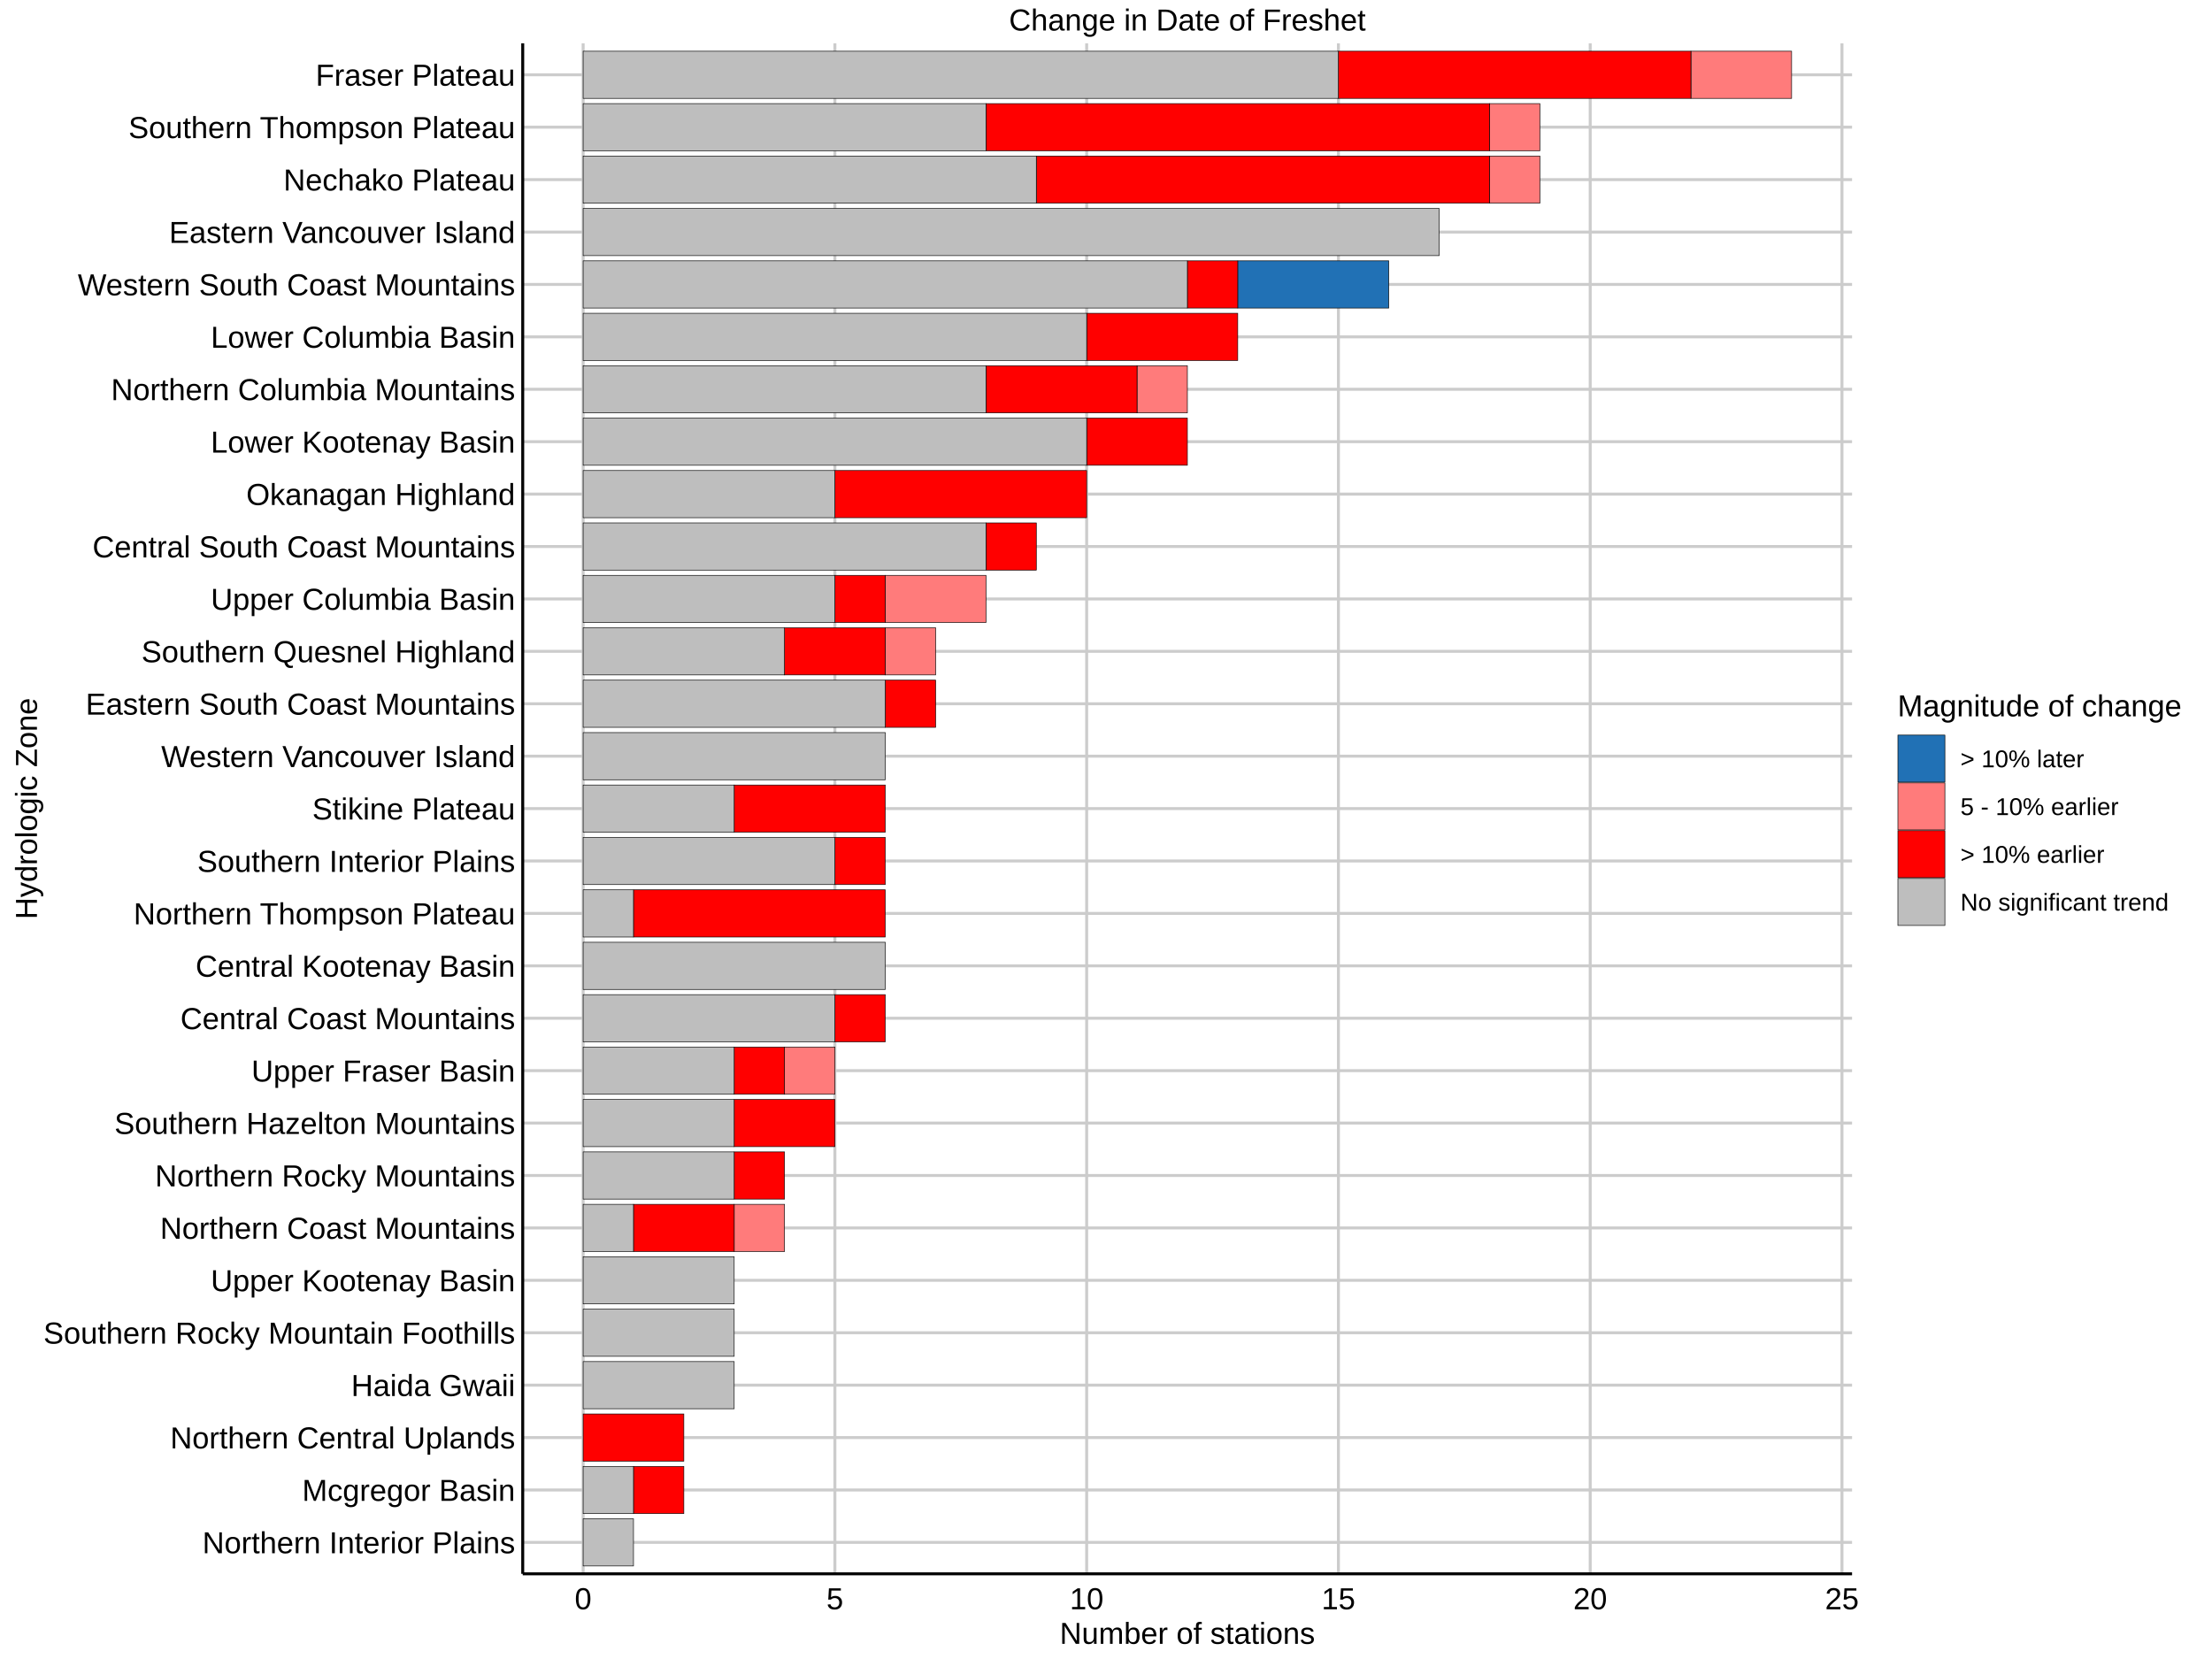
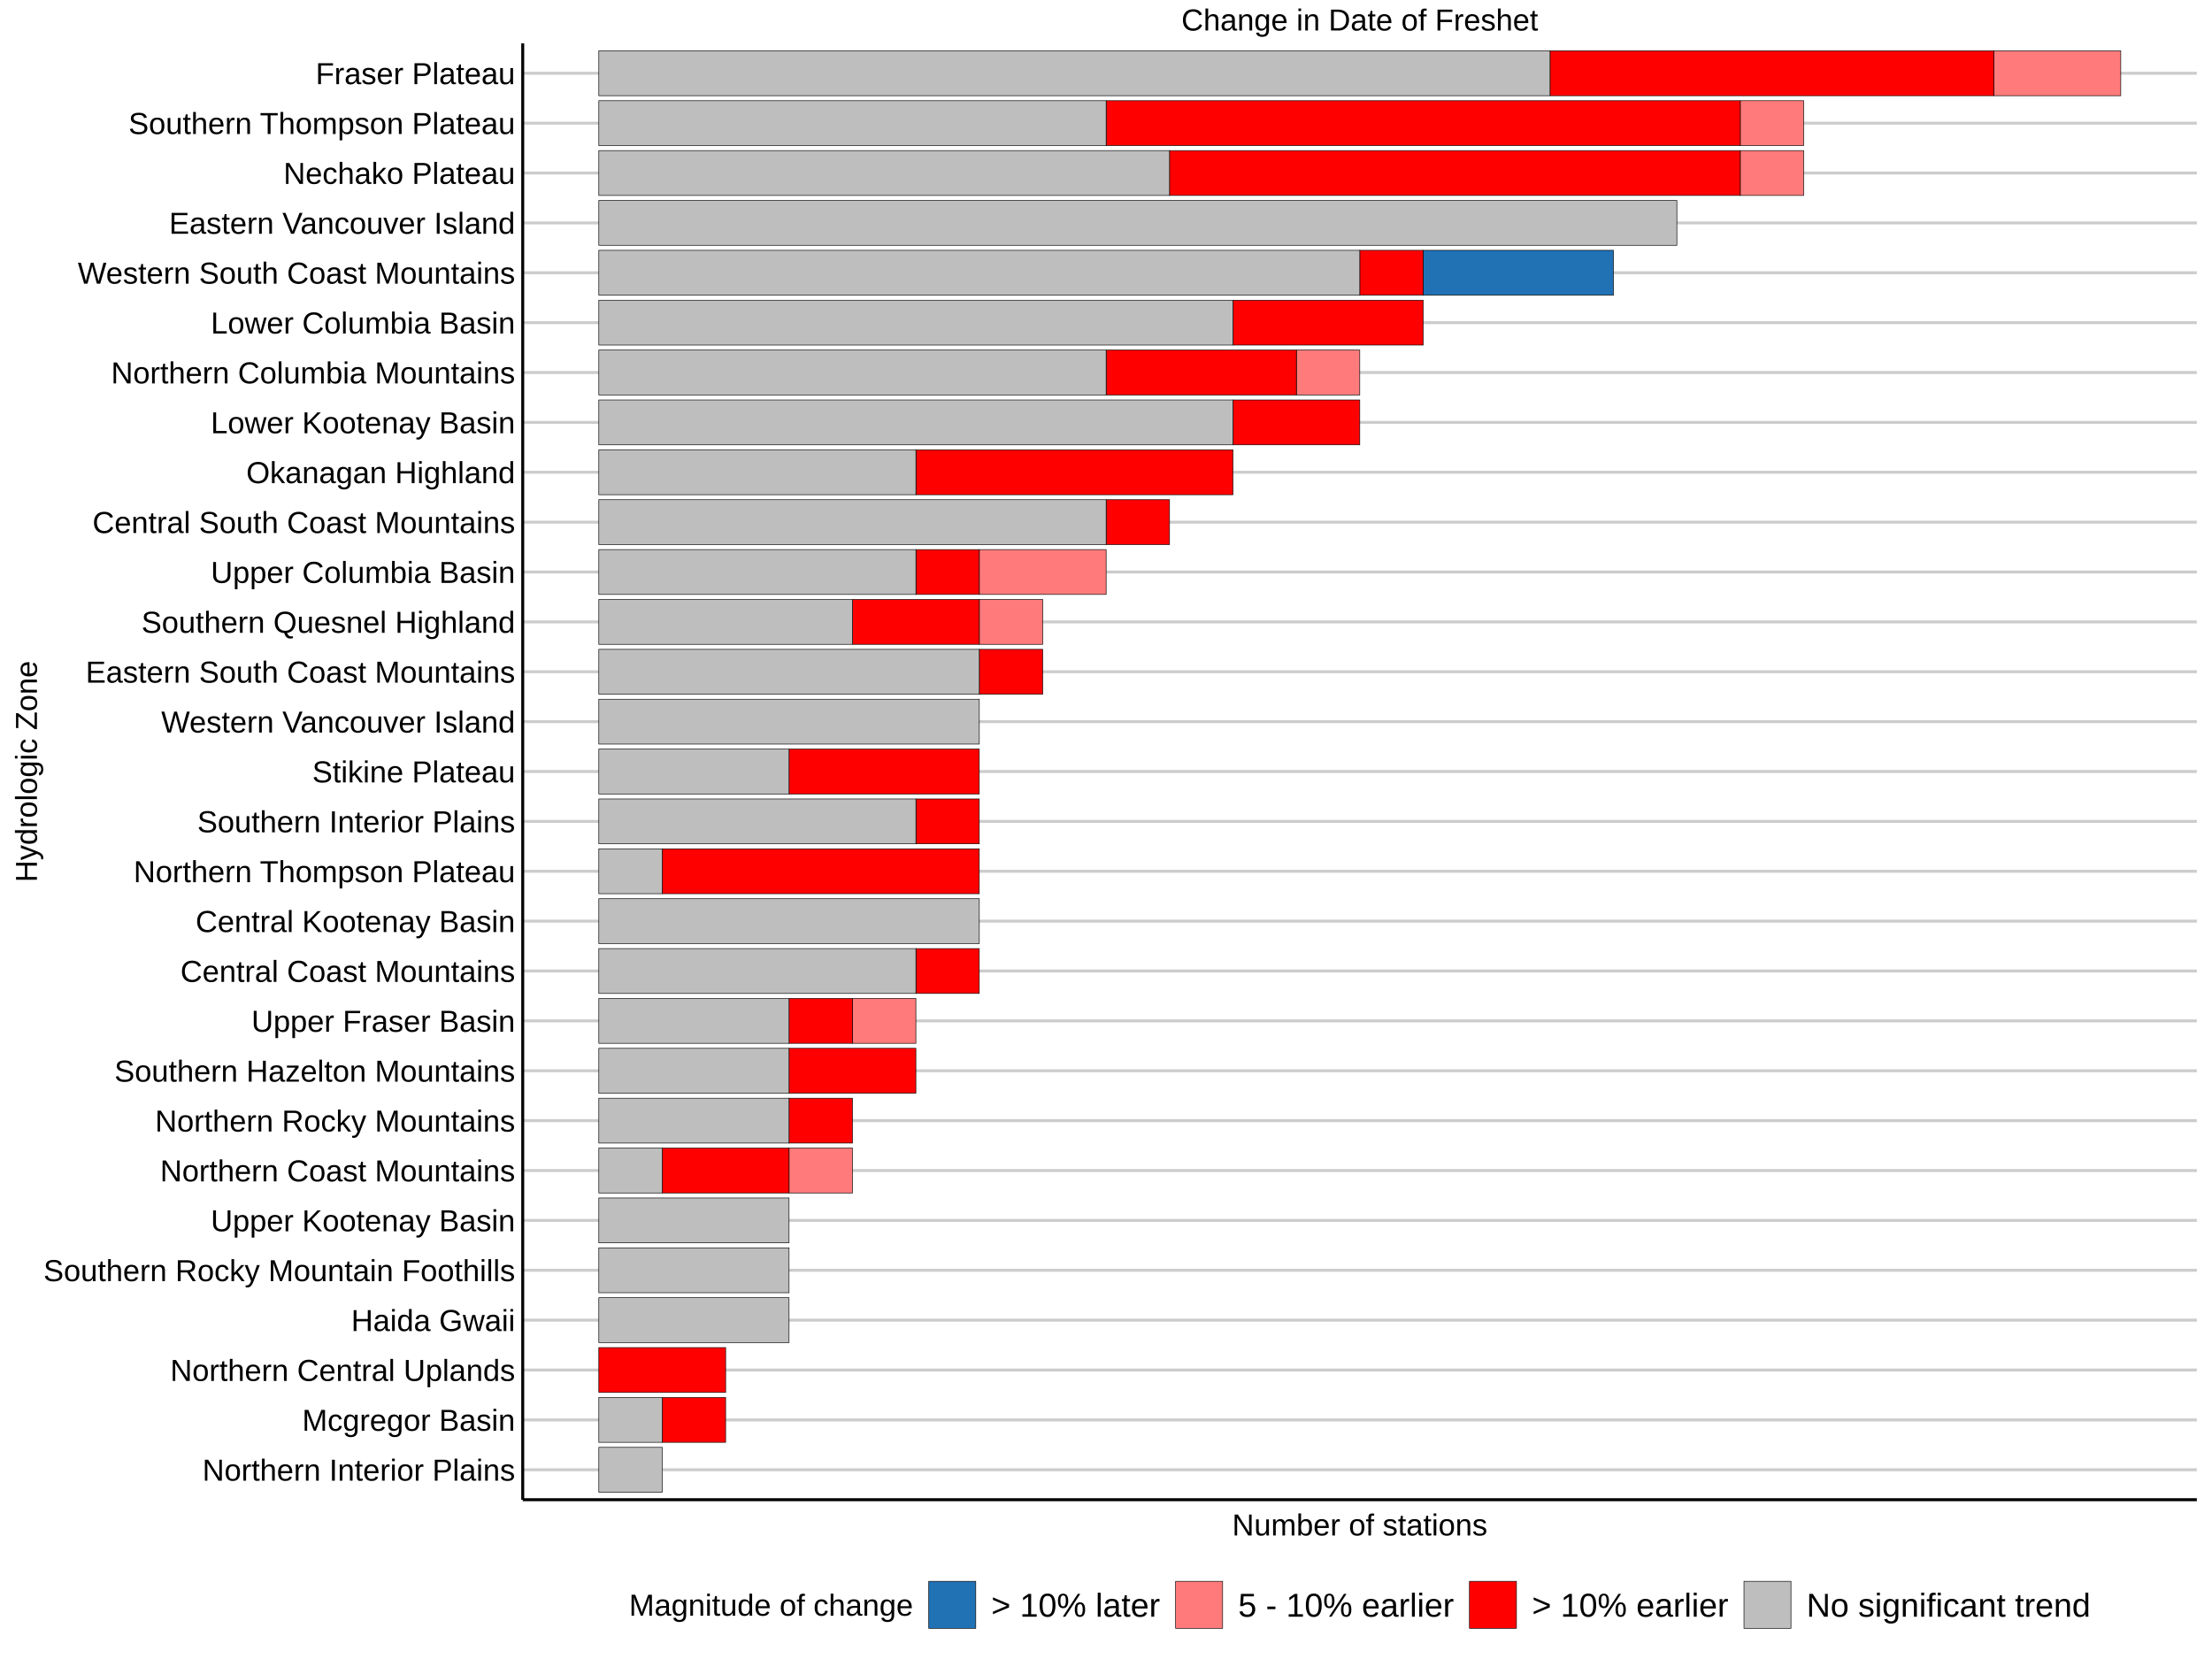
<svg xmlns="http://www.w3.org/2000/svg" class="svglite" width="800.00pt" height="600.00pt" viewBox="0 0 800.00 600.00">
  <defs>
    <style type="text/css">
    .svglite line, .svglite polyline, .svglite polygon, .svglite path, .svglite rect, .svglite circle {
      fill: none;
      stroke: #000000;
      stroke-linecap: round;
      stroke-linejoin: round;
      stroke-miterlimit: 10.00;
    }
    .svglite text {
      white-space: pre;
    }
  </style>
  </defs>
  <rect width="100%" height="100%" style="stroke: none; fill: #FFFFFF;" />
  <defs>
    <clipPath id="cpMC4wMHw4MDAuMDB8MC4wMHw2MDAuMDA=">
      <rect x="0.00" y="0.00" width="800.00" height="600.00" />
    </clipPath>
  </defs>
  <g clip-path="url(#cpMC4wMHw4MDAuMDB8MC4wMHw2MDAuMDA=)">
</g>
  <defs>
-     <clipPath id="cpMTg5LjA1fDY2OS44MnwxNS42N3w1NjkuMjA=">
-       <rect x="189.05" y="15.67" width="480.77" height="553.52" />
+     <clipPath id="cpMTg5LjA1fDc5NC41MnwxNS42N3w1NDIuMzk=">
+       <rect x="189.05" y="15.67" width="605.47" height="526.71" />
    </clipPath>
  </defs>
-   <g clip-path="url(#cpMTg5LjA1fDY2OS44MnwxNS42N3w1NjkuMjA=)">
-     <polyline points="189.05,557.82 669.82,557.82 " style="stroke-width: 1.07; stroke: #CCCCCC; stroke-linecap: butt;" />
-     <polyline points="189.05,538.87 669.82,538.87 " style="stroke-width: 1.07; stroke: #CCCCCC; stroke-linecap: butt;" />
-     <polyline points="189.05,519.91 669.82,519.91 " style="stroke-width: 1.07; stroke: #CCCCCC; stroke-linecap: butt;" />
-     <polyline points="189.05,500.96 669.82,500.96 " style="stroke-width: 1.07; stroke: #CCCCCC; stroke-linecap: butt;" />
-     <polyline points="189.05,482.00 669.82,482.00 " style="stroke-width: 1.07; stroke: #CCCCCC; stroke-linecap: butt;" />
-     <polyline points="189.05,463.04 669.82,463.04 " style="stroke-width: 1.07; stroke: #CCCCCC; stroke-linecap: butt;" />
-     <polyline points="189.05,444.09 669.82,444.09 " style="stroke-width: 1.07; stroke: #CCCCCC; stroke-linecap: butt;" />
-     <polyline points="189.05,425.13 669.82,425.13 " style="stroke-width: 1.07; stroke: #CCCCCC; stroke-linecap: butt;" />
-     <polyline points="189.05,406.17 669.82,406.17 " style="stroke-width: 1.07; stroke: #CCCCCC; stroke-linecap: butt;" />
-     <polyline points="189.05,387.22 669.82,387.22 " style="stroke-width: 1.07; stroke: #CCCCCC; stroke-linecap: butt;" />
-     <polyline points="189.05,368.26 669.82,368.26 " style="stroke-width: 1.07; stroke: #CCCCCC; stroke-linecap: butt;" />
-     <polyline points="189.05,349.31 669.82,349.31 " style="stroke-width: 1.07; stroke: #CCCCCC; stroke-linecap: butt;" />
-     <polyline points="189.05,330.35 669.82,330.35 " style="stroke-width: 1.07; stroke: #CCCCCC; stroke-linecap: butt;" />
-     <polyline points="189.05,311.39 669.82,311.39 " style="stroke-width: 1.07; stroke: #CCCCCC; stroke-linecap: butt;" />
-     <polyline points="189.05,292.44 669.82,292.44 " style="stroke-width: 1.07; stroke: #CCCCCC; stroke-linecap: butt;" />
-     <polyline points="189.05,273.48 669.82,273.48 " style="stroke-width: 1.07; stroke: #CCCCCC; stroke-linecap: butt;" />
-     <polyline points="189.05,254.52 669.82,254.52 " style="stroke-width: 1.07; stroke: #CCCCCC; stroke-linecap: butt;" />
-     <polyline points="189.05,235.57 669.82,235.57 " style="stroke-width: 1.07; stroke: #CCCCCC; stroke-linecap: butt;" />
-     <polyline points="189.05,216.61 669.82,216.61 " style="stroke-width: 1.07; stroke: #CCCCCC; stroke-linecap: butt;" />
-     <polyline points="189.05,197.66 669.82,197.66 " style="stroke-width: 1.07; stroke: #CCCCCC; stroke-linecap: butt;" />
-     <polyline points="189.05,178.70 669.82,178.70 " style="stroke-width: 1.07; stroke: #CCCCCC; stroke-linecap: butt;" />
-     <polyline points="189.05,159.74 669.82,159.74 " style="stroke-width: 1.07; stroke: #CCCCCC; stroke-linecap: butt;" />
-     <polyline points="189.05,140.79 669.82,140.79 " style="stroke-width: 1.07; stroke: #CCCCCC; stroke-linecap: butt;" />
-     <polyline points="189.05,121.83 669.82,121.83 " style="stroke-width: 1.07; stroke: #CCCCCC; stroke-linecap: butt;" />
-     <polyline points="189.05,102.87 669.82,102.87 " style="stroke-width: 1.07; stroke: #CCCCCC; stroke-linecap: butt;" />
-     <polyline points="189.05,83.92 669.82,83.92 " style="stroke-width: 1.07; stroke: #CCCCCC; stroke-linecap: butt;" />
-     <polyline points="189.05,64.96 669.82,64.96 " style="stroke-width: 1.07; stroke: #CCCCCC; stroke-linecap: butt;" />
-     <polyline points="189.05,46.00 669.82,46.00 " style="stroke-width: 1.07; stroke: #CCCCCC; stroke-linecap: butt;" />
-     <polyline points="189.05,27.05 669.82,27.05 " style="stroke-width: 1.07; stroke: #CCCCCC; stroke-linecap: butt;" />
-     <polyline points="210.90,569.20 210.90,15.67 " style="stroke-width: 1.07; stroke: #CCCCCC; stroke-linecap: butt;" />
-     <polyline points="301.95,569.20 301.95,15.67 " style="stroke-width: 1.07; stroke: #CCCCCC; stroke-linecap: butt;" />
-     <polyline points="393.01,569.20 393.01,15.67 " style="stroke-width: 1.07; stroke: #CCCCCC; stroke-linecap: butt;" />
-     <polyline points="484.06,569.20 484.06,15.67 " style="stroke-width: 1.07; stroke: #CCCCCC; stroke-linecap: butt;" />
-     <polyline points="575.12,569.20 575.12,15.67 " style="stroke-width: 1.07; stroke: #CCCCCC; stroke-linecap: butt;" />
-     <polyline points="666.17,569.20 666.17,15.67 " style="stroke-width: 1.07; stroke: #CCCCCC; stroke-linecap: butt;" />
-     <rect x="301.95" y="359.73" width="18.21" height="17.06" style="stroke-width: 0.21; stroke-linecap: butt; stroke-linejoin: miter; fill: #FF0000;" />
-     <rect x="210.90" y="359.73" width="91.05" height="17.06" style="stroke-width: 0.21; stroke-linecap: butt; stroke-linejoin: miter; fill: #BEBEBE;" />
-     <rect x="210.90" y="340.78" width="109.27" height="17.06" style="stroke-width: 0.21; stroke-linecap: butt; stroke-linejoin: miter; fill: #BEBEBE;" />
-     <rect x="356.59" y="189.12" width="18.21" height="17.06" style="stroke-width: 0.21; stroke-linecap: butt; stroke-linejoin: miter; fill: #FF0000;" />
-     <rect x="210.90" y="189.12" width="145.69" height="17.06" style="stroke-width: 0.21; stroke-linecap: butt; stroke-linejoin: miter; fill: #BEBEBE;" />
-     <rect x="320.17" y="245.99" width="18.21" height="17.06" style="stroke-width: 0.21; stroke-linecap: butt; stroke-linejoin: miter; fill: #FF0000;" />
-     <rect x="210.90" y="245.99" width="109.27" height="17.06" style="stroke-width: 0.21; stroke-linecap: butt; stroke-linejoin: miter; fill: #BEBEBE;" />
-     <rect x="210.90" y="75.39" width="309.59" height="17.06" style="stroke-width: 0.21; stroke-linecap: butt; stroke-linejoin: miter; fill: #BEBEBE;" />
-     <rect x="611.54" y="18.52" width="36.42" height="17.06" style="stroke-width: 0.21; stroke-linecap: butt; stroke-linejoin: miter; fill: #FF7B7B;" />
-     <rect x="484.06" y="18.52" width="127.48" height="17.06" style="stroke-width: 0.21; stroke-linecap: butt; stroke-linejoin: miter; fill: #FF0000;" />
-     <rect x="210.90" y="18.52" width="273.16" height="17.06" style="stroke-width: 0.21; stroke-linecap: butt; stroke-linejoin: miter; fill: #BEBEBE;" />
-     <rect x="210.90" y="492.43" width="54.63" height="17.06" style="stroke-width: 0.21; stroke-linecap: butt; stroke-linejoin: miter; fill: #BEBEBE;" />
-     <rect x="393.01" y="113.30" width="54.63" height="17.06" style="stroke-width: 0.21; stroke-linecap: butt; stroke-linejoin: miter; fill: #FF0000;" />
-     <rect x="210.90" y="113.30" width="182.11" height="17.06" style="stroke-width: 0.21; stroke-linecap: butt; stroke-linejoin: miter; fill: #BEBEBE;" />
-     <rect x="393.01" y="151.21" width="36.42" height="17.06" style="stroke-width: 0.21; stroke-linecap: butt; stroke-linejoin: miter; fill: #FF0000;" />
-     <rect x="210.90" y="151.21" width="182.11" height="17.06" style="stroke-width: 0.21; stroke-linecap: butt; stroke-linejoin: miter; fill: #BEBEBE;" />
-     <rect x="229.11" y="530.34" width="18.21" height="17.06" style="stroke-width: 0.21; stroke-linecap: butt; stroke-linejoin: miter; fill: #FF0000;" />
-     <rect x="210.90" y="530.34" width="18.21" height="17.06" style="stroke-width: 0.21; stroke-linecap: butt; stroke-linejoin: miter; fill: #BEBEBE;" />
-     <rect x="538.70" y="56.43" width="18.21" height="17.06" style="stroke-width: 0.21; stroke-linecap: butt; stroke-linejoin: miter; fill: #FF7B7B;" />
-     <rect x="374.80" y="56.43" width="163.90" height="17.06" style="stroke-width: 0.21; stroke-linecap: butt; stroke-linejoin: miter; fill: #FF0000;" />
-     <rect x="210.90" y="56.43" width="163.90" height="17.06" style="stroke-width: 0.21; stroke-linecap: butt; stroke-linejoin: miter; fill: #BEBEBE;" />
-     <rect x="210.90" y="511.38" width="36.42" height="17.06" style="stroke-width: 0.21; stroke-linecap: butt; stroke-linejoin: miter; fill: #FF0000;" />
-     <rect x="265.53" y="435.56" width="18.21" height="17.06" style="stroke-width: 0.21; stroke-linecap: butt; stroke-linejoin: miter; fill: #FF7B7B;" />
-     <rect x="229.11" y="435.56" width="36.42" height="17.06" style="stroke-width: 0.21; stroke-linecap: butt; stroke-linejoin: miter; fill: #FF0000;" />
-     <rect x="210.90" y="435.56" width="18.21" height="17.06" style="stroke-width: 0.21; stroke-linecap: butt; stroke-linejoin: miter; fill: #BEBEBE;" />
-     <rect x="411.22" y="132.26" width="18.21" height="17.06" style="stroke-width: 0.21; stroke-linecap: butt; stroke-linejoin: miter; fill: #FF7B7B;" />
-     <rect x="356.59" y="132.26" width="54.63" height="17.06" style="stroke-width: 0.21; stroke-linecap: butt; stroke-linejoin: miter; fill: #FF0000;" />
-     <rect x="210.90" y="132.26" width="145.69" height="17.06" style="stroke-width: 0.21; stroke-linecap: butt; stroke-linejoin: miter; fill: #BEBEBE;" />
-     <rect x="210.90" y="549.29" width="18.21" height="17.06" style="stroke-width: 0.21; stroke-linecap: butt; stroke-linejoin: miter; fill: #BEBEBE;" />
-     <rect x="265.53" y="416.60" width="18.21" height="17.06" style="stroke-width: 0.21; stroke-linecap: butt; stroke-linejoin: miter; fill: #FF0000;" />
-     <rect x="210.90" y="416.60" width="54.63" height="17.06" style="stroke-width: 0.21; stroke-linecap: butt; stroke-linejoin: miter; fill: #BEBEBE;" />
-     <rect x="229.11" y="321.82" width="91.05" height="17.06" style="stroke-width: 0.21; stroke-linecap: butt; stroke-linejoin: miter; fill: #FF0000;" />
-     <rect x="210.90" y="321.82" width="18.21" height="17.06" style="stroke-width: 0.21; stroke-linecap: butt; stroke-linejoin: miter; fill: #BEBEBE;" />
-     <rect x="301.95" y="170.17" width="91.05" height="17.06" style="stroke-width: 0.21; stroke-linecap: butt; stroke-linejoin: miter; fill: #FF0000;" />
-     <rect x="210.90" y="170.17" width="91.05" height="17.06" style="stroke-width: 0.21; stroke-linecap: butt; stroke-linejoin: miter; fill: #BEBEBE;" />
-     <rect x="265.53" y="397.64" width="36.42" height="17.06" style="stroke-width: 0.21; stroke-linecap: butt; stroke-linejoin: miter; fill: #FF0000;" />
-     <rect x="210.90" y="397.64" width="54.63" height="17.06" style="stroke-width: 0.21; stroke-linecap: butt; stroke-linejoin: miter; fill: #BEBEBE;" />
-     <rect x="301.95" y="302.86" width="18.21" height="17.06" style="stroke-width: 0.21; stroke-linecap: butt; stroke-linejoin: miter; fill: #FF0000;" />
-     <rect x="210.90" y="302.86" width="91.05" height="17.06" style="stroke-width: 0.21; stroke-linecap: butt; stroke-linejoin: miter; fill: #BEBEBE;" />
-     <rect x="320.17" y="227.04" width="18.21" height="17.06" style="stroke-width: 0.21; stroke-linecap: butt; stroke-linejoin: miter; fill: #FF7B7B;" />
-     <rect x="283.74" y="227.04" width="36.42" height="17.06" style="stroke-width: 0.21; stroke-linecap: butt; stroke-linejoin: miter; fill: #FF0000;" />
-     <rect x="210.90" y="227.04" width="72.84" height="17.06" style="stroke-width: 0.21; stroke-linecap: butt; stroke-linejoin: miter; fill: #BEBEBE;" />
-     <rect x="210.90" y="473.47" width="54.63" height="17.06" style="stroke-width: 0.21; stroke-linecap: butt; stroke-linejoin: miter; fill: #BEBEBE;" />
-     <rect x="538.70" y="37.47" width="18.21" height="17.06" style="stroke-width: 0.21; stroke-linecap: butt; stroke-linejoin: miter; fill: #FF7B7B;" />
-     <rect x="356.59" y="37.47" width="182.11" height="17.06" style="stroke-width: 0.21; stroke-linecap: butt; stroke-linejoin: miter; fill: #FF0000;" />
-     <rect x="210.90" y="37.47" width="145.69" height="17.06" style="stroke-width: 0.21; stroke-linecap: butt; stroke-linejoin: miter; fill: #BEBEBE;" />
-     <rect x="265.53" y="283.91" width="54.63" height="17.06" style="stroke-width: 0.21; stroke-linecap: butt; stroke-linejoin: miter; fill: #FF0000;" />
-     <rect x="210.90" y="283.91" width="54.63" height="17.06" style="stroke-width: 0.21; stroke-linecap: butt; stroke-linejoin: miter; fill: #BEBEBE;" />
-     <rect x="320.17" y="208.08" width="36.42" height="17.06" style="stroke-width: 0.21; stroke-linecap: butt; stroke-linejoin: miter; fill: #FF7B7B;" />
-     <rect x="301.95" y="208.08" width="18.21" height="17.06" style="stroke-width: 0.21; stroke-linecap: butt; stroke-linejoin: miter; fill: #FF0000;" />
-     <rect x="210.90" y="208.08" width="91.05" height="17.06" style="stroke-width: 0.21; stroke-linecap: butt; stroke-linejoin: miter; fill: #BEBEBE;" />
-     <rect x="283.74" y="378.69" width="18.21" height="17.06" style="stroke-width: 0.21; stroke-linecap: butt; stroke-linejoin: miter; fill: #FF7B7B;" />
-     <rect x="265.53" y="378.69" width="18.21" height="17.06" style="stroke-width: 0.21; stroke-linecap: butt; stroke-linejoin: miter; fill: #FF0000;" />
-     <rect x="210.90" y="378.69" width="54.63" height="17.06" style="stroke-width: 0.21; stroke-linecap: butt; stroke-linejoin: miter; fill: #BEBEBE;" />
-     <rect x="210.90" y="454.51" width="54.63" height="17.06" style="stroke-width: 0.21; stroke-linecap: butt; stroke-linejoin: miter; fill: #BEBEBE;" />
-     <rect x="447.64" y="94.34" width="54.63" height="17.06" style="stroke-width: 0.21; stroke-linecap: butt; stroke-linejoin: miter; fill: #2171B5;" />
-     <rect x="429.43" y="94.34" width="18.21" height="17.06" style="stroke-width: 0.21; stroke-linecap: butt; stroke-linejoin: miter; fill: #FF0000;" />
-     <rect x="210.90" y="94.34" width="218.53" height="17.06" style="stroke-width: 0.21; stroke-linecap: butt; stroke-linejoin: miter; fill: #BEBEBE;" />
-     <rect x="210.90" y="264.95" width="109.27" height="17.06" style="stroke-width: 0.21; stroke-linecap: butt; stroke-linejoin: miter; fill: #BEBEBE;" />
+   <g clip-path="url(#cpMTg5LjA1fDc5NC41MnwxNS42N3w1NDIuMzk=)">
+     <polyline points="189.05,531.56 794.52,531.56 " style="stroke-width: 1.07; stroke: #CCCCCC; stroke-linecap: butt;" />
+     <polyline points="189.05,513.53 794.52,513.53 " style="stroke-width: 1.07; stroke: #CCCCCC; stroke-linecap: butt;" />
+     <polyline points="189.05,495.49 794.52,495.49 " style="stroke-width: 1.07; stroke: #CCCCCC; stroke-linecap: butt;" />
+     <polyline points="189.05,477.45 794.52,477.45 " style="stroke-width: 1.07; stroke: #CCCCCC; stroke-linecap: butt;" />
+     <polyline points="189.05,459.41 794.52,459.41 " style="stroke-width: 1.07; stroke: #CCCCCC; stroke-linecap: butt;" />
+     <polyline points="189.05,441.37 794.52,441.37 " style="stroke-width: 1.07; stroke: #CCCCCC; stroke-linecap: butt;" />
+     <polyline points="189.05,423.34 794.52,423.34 " style="stroke-width: 1.07; stroke: #CCCCCC; stroke-linecap: butt;" />
+     <polyline points="189.05,405.30 794.52,405.30 " style="stroke-width: 1.07; stroke: #CCCCCC; stroke-linecap: butt;" />
+     <polyline points="189.05,387.26 794.52,387.26 " style="stroke-width: 1.07; stroke: #CCCCCC; stroke-linecap: butt;" />
+     <polyline points="189.05,369.22 794.52,369.22 " style="stroke-width: 1.07; stroke: #CCCCCC; stroke-linecap: butt;" />
+     <polyline points="189.05,351.18 794.52,351.18 " style="stroke-width: 1.07; stroke: #CCCCCC; stroke-linecap: butt;" />
+     <polyline points="189.05,333.15 794.52,333.15 " style="stroke-width: 1.07; stroke: #CCCCCC; stroke-linecap: butt;" />
+     <polyline points="189.05,315.11 794.52,315.11 " style="stroke-width: 1.07; stroke: #CCCCCC; stroke-linecap: butt;" />
+     <polyline points="189.05,297.07 794.52,297.07 " style="stroke-width: 1.07; stroke: #CCCCCC; stroke-linecap: butt;" />
+     <polyline points="189.05,279.03 794.52,279.03 " style="stroke-width: 1.07; stroke: #CCCCCC; stroke-linecap: butt;" />
+     <polyline points="189.05,260.99 794.52,260.99 " style="stroke-width: 1.07; stroke: #CCCCCC; stroke-linecap: butt;" />
+     <polyline points="189.05,242.95 794.52,242.95 " style="stroke-width: 1.07; stroke: #CCCCCC; stroke-linecap: butt;" />
+     <polyline points="189.05,224.92 794.52,224.92 " style="stroke-width: 1.07; stroke: #CCCCCC; stroke-linecap: butt;" />
+     <polyline points="189.05,206.88 794.52,206.88 " style="stroke-width: 1.07; stroke: #CCCCCC; stroke-linecap: butt;" />
+     <polyline points="189.05,188.84 794.52,188.84 " style="stroke-width: 1.07; stroke: #CCCCCC; stroke-linecap: butt;" />
+     <polyline points="189.05,170.80 794.52,170.80 " style="stroke-width: 1.07; stroke: #CCCCCC; stroke-linecap: butt;" />
+     <polyline points="189.05,152.76 794.52,152.76 " style="stroke-width: 1.07; stroke: #CCCCCC; stroke-linecap: butt;" />
+     <polyline points="189.05,134.73 794.52,134.73 " style="stroke-width: 1.07; stroke: #CCCCCC; stroke-linecap: butt;" />
+     <polyline points="189.05,116.69 794.52,116.69 " style="stroke-width: 1.07; stroke: #CCCCCC; stroke-linecap: butt;" />
+     <polyline points="189.05,98.65 794.52,98.65 " style="stroke-width: 1.07; stroke: #CCCCCC; stroke-linecap: butt;" />
+     <polyline points="189.05,80.61 794.52,80.61 " style="stroke-width: 1.07; stroke: #CCCCCC; stroke-linecap: butt;" />
+     <polyline points="189.05,62.57 794.52,62.57 " style="stroke-width: 1.07; stroke: #CCCCCC; stroke-linecap: butt;" />
+     <polyline points="189.05,44.54 794.52,44.54 " style="stroke-width: 1.07; stroke: #CCCCCC; stroke-linecap: butt;" />
+     <polyline points="189.05,26.50 794.52,26.50 " style="stroke-width: 1.07; stroke: #CCCCCC; stroke-linecap: butt;" />
+     <rect x="331.24" y="343.07" width="22.93" height="16.23" style="stroke-width: 0.21; stroke-linecap: butt; stroke-linejoin: miter; fill: #FF0000;" />
+     <rect x="216.57" y="343.07" width="114.67" height="16.23" style="stroke-width: 0.21; stroke-linecap: butt; stroke-linejoin: miter; fill: #BEBEBE;" />
+     <rect x="216.57" y="325.03" width="137.61" height="16.23" style="stroke-width: 0.21; stroke-linecap: butt; stroke-linejoin: miter; fill: #BEBEBE;" />
+     <rect x="400.05" y="180.72" width="22.93" height="16.23" style="stroke-width: 0.21; stroke-linecap: butt; stroke-linejoin: miter; fill: #FF0000;" />
+     <rect x="216.57" y="180.72" width="183.48" height="16.23" style="stroke-width: 0.21; stroke-linecap: butt; stroke-linejoin: miter; fill: #BEBEBE;" />
+     <rect x="354.18" y="234.84" width="22.93" height="16.23" style="stroke-width: 0.21; stroke-linecap: butt; stroke-linejoin: miter; fill: #FF0000;" />
+     <rect x="216.57" y="234.84" width="137.61" height="16.23" style="stroke-width: 0.21; stroke-linecap: butt; stroke-linejoin: miter; fill: #BEBEBE;" />
+     <rect x="216.57" y="72.49" width="389.89" height="16.23" style="stroke-width: 0.21; stroke-linecap: butt; stroke-linejoin: miter; fill: #BEBEBE;" />
+     <rect x="721.13" y="18.38" width="45.87" height="16.23" style="stroke-width: 0.21; stroke-linecap: butt; stroke-linejoin: miter; fill: #FF7B7B;" />
+     <rect x="560.59" y="18.38" width="160.54" height="16.23" style="stroke-width: 0.21; stroke-linecap: butt; stroke-linejoin: miter; fill: #FF0000;" />
+     <rect x="216.57" y="18.38" width="344.02" height="16.23" style="stroke-width: 0.21; stroke-linecap: butt; stroke-linejoin: miter; fill: #BEBEBE;" />
+     <rect x="216.57" y="469.33" width="68.80" height="16.23" style="stroke-width: 0.21; stroke-linecap: butt; stroke-linejoin: miter; fill: #BEBEBE;" />
+     <rect x="445.91" y="108.57" width="68.80" height="16.23" style="stroke-width: 0.21; stroke-linecap: butt; stroke-linejoin: miter; fill: #FF0000;" />
+     <rect x="216.57" y="108.57" width="229.35" height="16.23" style="stroke-width: 0.21; stroke-linecap: butt; stroke-linejoin: miter; fill: #BEBEBE;" />
+     <rect x="445.91" y="144.65" width="45.87" height="16.23" style="stroke-width: 0.21; stroke-linecap: butt; stroke-linejoin: miter; fill: #FF0000;" />
+     <rect x="216.57" y="144.65" width="229.35" height="16.23" style="stroke-width: 0.21; stroke-linecap: butt; stroke-linejoin: miter; fill: #BEBEBE;" />
+     <rect x="239.50" y="505.41" width="22.93" height="16.23" style="stroke-width: 0.21; stroke-linecap: butt; stroke-linejoin: miter; fill: #FF0000;" />
+     <rect x="216.57" y="505.41" width="22.93" height="16.23" style="stroke-width: 0.21; stroke-linecap: butt; stroke-linejoin: miter; fill: #BEBEBE;" />
+     <rect x="629.39" y="54.46" width="22.93" height="16.23" style="stroke-width: 0.21; stroke-linecap: butt; stroke-linejoin: miter; fill: #FF7B7B;" />
+     <rect x="422.98" y="54.46" width="206.41" height="16.23" style="stroke-width: 0.21; stroke-linecap: butt; stroke-linejoin: miter; fill: #FF0000;" />
+     <rect x="216.57" y="54.46" width="206.41" height="16.23" style="stroke-width: 0.21; stroke-linecap: butt; stroke-linejoin: miter; fill: #BEBEBE;" />
+     <rect x="216.57" y="487.37" width="45.87" height="16.23" style="stroke-width: 0.21; stroke-linecap: butt; stroke-linejoin: miter; fill: #FF0000;" />
+     <rect x="285.37" y="415.22" width="22.93" height="16.23" style="stroke-width: 0.21; stroke-linecap: butt; stroke-linejoin: miter; fill: #FF7B7B;" />
+     <rect x="239.50" y="415.22" width="45.87" height="16.23" style="stroke-width: 0.21; stroke-linecap: butt; stroke-linejoin: miter; fill: #FF0000;" />
+     <rect x="216.57" y="415.22" width="22.93" height="16.23" style="stroke-width: 0.21; stroke-linecap: butt; stroke-linejoin: miter; fill: #BEBEBE;" />
+     <rect x="468.85" y="126.61" width="22.93" height="16.23" style="stroke-width: 0.21; stroke-linecap: butt; stroke-linejoin: miter; fill: #FF7B7B;" />
+     <rect x="400.05" y="126.61" width="68.80" height="16.23" style="stroke-width: 0.21; stroke-linecap: butt; stroke-linejoin: miter; fill: #FF0000;" />
+     <rect x="216.57" y="126.61" width="183.48" height="16.23" style="stroke-width: 0.21; stroke-linecap: butt; stroke-linejoin: miter; fill: #BEBEBE;" />
+     <rect x="216.57" y="523.45" width="22.93" height="16.23" style="stroke-width: 0.21; stroke-linecap: butt; stroke-linejoin: miter; fill: #BEBEBE;" />
+     <rect x="285.37" y="397.18" width="22.93" height="16.23" style="stroke-width: 0.21; stroke-linecap: butt; stroke-linejoin: miter; fill: #FF0000;" />
+     <rect x="216.57" y="397.18" width="68.80" height="16.23" style="stroke-width: 0.21; stroke-linecap: butt; stroke-linejoin: miter; fill: #BEBEBE;" />
+     <rect x="239.50" y="306.99" width="114.67" height="16.23" style="stroke-width: 0.21; stroke-linecap: butt; stroke-linejoin: miter; fill: #FF0000;" />
+     <rect x="216.57" y="306.99" width="22.93" height="16.23" style="stroke-width: 0.21; stroke-linecap: butt; stroke-linejoin: miter; fill: #BEBEBE;" />
+     <rect x="331.24" y="162.69" width="114.67" height="16.23" style="stroke-width: 0.21; stroke-linecap: butt; stroke-linejoin: miter; fill: #FF0000;" />
+     <rect x="216.57" y="162.69" width="114.67" height="16.23" style="stroke-width: 0.21; stroke-linecap: butt; stroke-linejoin: miter; fill: #BEBEBE;" />
+     <rect x="285.37" y="379.14" width="45.87" height="16.23" style="stroke-width: 0.21; stroke-linecap: butt; stroke-linejoin: miter; fill: #FF0000;" />
+     <rect x="216.57" y="379.14" width="68.80" height="16.23" style="stroke-width: 0.21; stroke-linecap: butt; stroke-linejoin: miter; fill: #BEBEBE;" />
+     <rect x="331.24" y="288.95" width="22.93" height="16.23" style="stroke-width: 0.21; stroke-linecap: butt; stroke-linejoin: miter; fill: #FF0000;" />
+     <rect x="216.57" y="288.95" width="114.67" height="16.23" style="stroke-width: 0.21; stroke-linecap: butt; stroke-linejoin: miter; fill: #BEBEBE;" />
+     <rect x="354.18" y="216.80" width="22.93" height="16.23" style="stroke-width: 0.21; stroke-linecap: butt; stroke-linejoin: miter; fill: #FF7B7B;" />
+     <rect x="308.31" y="216.80" width="45.87" height="16.23" style="stroke-width: 0.21; stroke-linecap: butt; stroke-linejoin: miter; fill: #FF0000;" />
+     <rect x="216.57" y="216.80" width="91.74" height="16.23" style="stroke-width: 0.21; stroke-linecap: butt; stroke-linejoin: miter; fill: #BEBEBE;" />
+     <rect x="216.57" y="451.30" width="68.80" height="16.23" style="stroke-width: 0.21; stroke-linecap: butt; stroke-linejoin: miter; fill: #BEBEBE;" />
+     <rect x="629.39" y="36.42" width="22.93" height="16.23" style="stroke-width: 0.21; stroke-linecap: butt; stroke-linejoin: miter; fill: #FF7B7B;" />
+     <rect x="400.05" y="36.42" width="229.35" height="16.23" style="stroke-width: 0.21; stroke-linecap: butt; stroke-linejoin: miter; fill: #FF0000;" />
+     <rect x="216.57" y="36.42" width="183.48" height="16.23" style="stroke-width: 0.21; stroke-linecap: butt; stroke-linejoin: miter; fill: #BEBEBE;" />
+     <rect x="285.37" y="270.91" width="68.80" height="16.23" style="stroke-width: 0.21; stroke-linecap: butt; stroke-linejoin: miter; fill: #FF0000;" />
+     <rect x="216.57" y="270.91" width="68.80" height="16.23" style="stroke-width: 0.21; stroke-linecap: butt; stroke-linejoin: miter; fill: #BEBEBE;" />
+     <rect x="354.18" y="198.76" width="45.87" height="16.23" style="stroke-width: 0.21; stroke-linecap: butt; stroke-linejoin: miter; fill: #FF7B7B;" />
+     <rect x="331.24" y="198.76" width="22.93" height="16.23" style="stroke-width: 0.21; stroke-linecap: butt; stroke-linejoin: miter; fill: #FF0000;" />
+     <rect x="216.57" y="198.76" width="114.67" height="16.23" style="stroke-width: 0.21; stroke-linecap: butt; stroke-linejoin: miter; fill: #BEBEBE;" />
+     <rect x="308.31" y="361.10" width="22.93" height="16.23" style="stroke-width: 0.21; stroke-linecap: butt; stroke-linejoin: miter; fill: #FF7B7B;" />
+     <rect x="285.37" y="361.10" width="22.93" height="16.23" style="stroke-width: 0.21; stroke-linecap: butt; stroke-linejoin: miter; fill: #FF0000;" />
+     <rect x="216.57" y="361.10" width="68.80" height="16.23" style="stroke-width: 0.21; stroke-linecap: butt; stroke-linejoin: miter; fill: #BEBEBE;" />
+     <rect x="216.57" y="433.26" width="68.80" height="16.23" style="stroke-width: 0.21; stroke-linecap: butt; stroke-linejoin: miter; fill: #BEBEBE;" />
+     <rect x="514.72" y="90.53" width="68.80" height="16.23" style="stroke-width: 0.21; stroke-linecap: butt; stroke-linejoin: miter; fill: #2171B5;" />
+     <rect x="491.78" y="90.53" width="22.93" height="16.23" style="stroke-width: 0.21; stroke-linecap: butt; stroke-linejoin: miter; fill: #FF0000;" />
+     <rect x="216.57" y="90.53" width="275.22" height="16.23" style="stroke-width: 0.21; stroke-linecap: butt; stroke-linejoin: miter; fill: #BEBEBE;" />
+     <rect x="216.57" y="252.88" width="137.61" height="16.23" style="stroke-width: 0.21; stroke-linecap: butt; stroke-linejoin: miter; fill: #BEBEBE;" />
  </g>
  <g clip-path="url(#cpMC4wMHw4MDAuMDB8MC4wMHw2MDAuMDA=)">
-     <polyline points="189.05,569.20 189.05,15.67 " style="stroke-width: 1.07; stroke-linecap: butt;" />
-     <text x="186.31" y="561.76" text-anchor="end" style="font-size: 11.00px; font-family: &quot;Arial&quot;;" textLength="113.14px" lengthAdjust="spacingAndGlyphs">Northern Interior Plains</text>
-     <text x="186.31" y="542.81" text-anchor="end" style="font-size: 11.00px; font-family: &quot;Arial&quot;;" textLength="77.05px" lengthAdjust="spacingAndGlyphs">Mcgregor Basin</text>
-     <text x="186.31" y="523.85" text-anchor="end" style="font-size: 11.00px; font-family: &quot;Arial&quot;;" textLength="124.76px" lengthAdjust="spacingAndGlyphs">Northern Central Uplands</text>
-     <text x="186.31" y="504.89" text-anchor="end" style="font-size: 11.00px; font-family: &quot;Arial&quot;;" textLength="59.31px" lengthAdjust="spacingAndGlyphs">Haida Gwaii</text>
-     <text x="186.31" y="485.94" text-anchor="end" style="font-size: 11.00px; font-family: &quot;Arial&quot;;" textLength="170.63px" lengthAdjust="spacingAndGlyphs">Southern Rocky Mountain Foothills</text>
-     <text x="186.31" y="466.98" text-anchor="end" style="font-size: 11.00px; font-family: &quot;Arial&quot;;" textLength="110.10px" lengthAdjust="spacingAndGlyphs">Upper Kootenay Basin</text>
-     <text x="186.31" y="448.03" text-anchor="end" style="font-size: 11.00px; font-family: &quot;Arial&quot;;" textLength="128.44px" lengthAdjust="spacingAndGlyphs">Northern Coast Mountains</text>
-     <text x="186.31" y="429.07" text-anchor="end" style="font-size: 11.00px; font-family: &quot;Arial&quot;;" textLength="130.26px" lengthAdjust="spacingAndGlyphs">Northern Rocky Mountains</text>
-     <text x="186.31" y="410.11" text-anchor="end" style="font-size: 11.00px; font-family: &quot;Arial&quot;;" textLength="144.97px" lengthAdjust="spacingAndGlyphs">Southern Hazelton Mountains</text>
-     <text x="186.31" y="391.16" text-anchor="end" style="font-size: 11.00px; font-family: &quot;Arial&quot;;" textLength="95.39px" lengthAdjust="spacingAndGlyphs">Upper Fraser Basin</text>
-     <text x="186.31" y="372.20" text-anchor="end" style="font-size: 11.00px; font-family: &quot;Arial&quot;;" textLength="121.10px" lengthAdjust="spacingAndGlyphs">Central Coast Mountains</text>
-     <text x="186.31" y="353.24" text-anchor="end" style="font-size: 11.00px; font-family: &quot;Arial&quot;;" textLength="115.60px" lengthAdjust="spacingAndGlyphs">Central Kootenay Basin</text>
-     <text x="186.31" y="334.29" text-anchor="end" style="font-size: 11.00px; font-family: &quot;Arial&quot;;" textLength="138.03px" lengthAdjust="spacingAndGlyphs">Northern Thompson Plateau</text>
-     <text x="186.31" y="315.33" text-anchor="end" style="font-size: 11.00px; font-family: &quot;Arial&quot;;" textLength="114.99px" lengthAdjust="spacingAndGlyphs">Southern Interior Plains</text>
-     <text x="186.31" y="296.38" text-anchor="end" style="font-size: 11.00px; font-family: &quot;Arial&quot;;" textLength="73.40px" lengthAdjust="spacingAndGlyphs">Stikine Plateau</text>
-     <text x="186.31" y="277.42" text-anchor="end" style="font-size: 11.00px; font-family: &quot;Arial&quot;;" textLength="128.04px" lengthAdjust="spacingAndGlyphs">Western Vancouver Island</text>
-     <text x="186.31" y="258.46" text-anchor="end" style="font-size: 11.00px; font-family: &quot;Arial&quot;;" textLength="155.37px" lengthAdjust="spacingAndGlyphs">Eastern South Coast Mountains</text>
-     <text x="186.31" y="239.51" text-anchor="end" style="font-size: 11.00px; font-family: &quot;Arial&quot;;" textLength="135.19px" lengthAdjust="spacingAndGlyphs">Southern Quesnel Highland</text>
-     <text x="186.31" y="220.55" text-anchor="end" style="font-size: 11.00px; font-family: &quot;Arial&quot;;" textLength="110.07px" lengthAdjust="spacingAndGlyphs">Upper Columbia Basin</text>
-     <text x="186.31" y="201.59" text-anchor="end" style="font-size: 11.00px; font-family: &quot;Arial&quot;;" textLength="152.91px" lengthAdjust="spacingAndGlyphs">Central South Coast Mountains</text>
-     <text x="186.31" y="182.64" text-anchor="end" style="font-size: 11.00px; font-family: &quot;Arial&quot;;" textLength="97.26px" lengthAdjust="spacingAndGlyphs">Okanagan Highland</text>
-     <text x="186.31" y="163.68" text-anchor="end" style="font-size: 11.00px; font-family: &quot;Arial&quot;;" textLength="110.10px" lengthAdjust="spacingAndGlyphs">Lower Kootenay Basin</text>
-     <text x="186.31" y="144.72" text-anchor="end" style="font-size: 11.00px; font-family: &quot;Arial&quot;;" textLength="146.17px" lengthAdjust="spacingAndGlyphs">Northern Columbia Mountains</text>
-     <text x="186.31" y="125.77" text-anchor="end" style="font-size: 11.00px; font-family: &quot;Arial&quot;;" textLength="110.07px" lengthAdjust="spacingAndGlyphs">Lower Columbia Basin</text>
-     <text x="186.31" y="106.81" text-anchor="end" style="font-size: 11.00px; font-family: &quot;Arial&quot;;" textLength="158.21px" lengthAdjust="spacingAndGlyphs">Western South Coast Mountains</text>
-     <text x="186.31" y="87.86" text-anchor="end" style="font-size: 11.00px; font-family: &quot;Arial&quot;;" textLength="125.19px" lengthAdjust="spacingAndGlyphs">Eastern Vancouver Island</text>
-     <text x="186.31" y="68.90" text-anchor="end" style="font-size: 11.00px; font-family: &quot;Arial&quot;;" textLength="83.80px" lengthAdjust="spacingAndGlyphs">Nechako Plateau</text>
-     <text x="186.31" y="49.94" text-anchor="end" style="font-size: 11.00px; font-family: &quot;Arial&quot;;" textLength="139.88px" lengthAdjust="spacingAndGlyphs">Southern Thompson Plateau</text>
-     <text x="186.31" y="30.99" text-anchor="end" style="font-size: 11.00px; font-family: &quot;Arial&quot;;" textLength="72.17px" lengthAdjust="spacingAndGlyphs">Fraser Plateau</text>
-     <polyline points="189.05,569.20 669.82,569.20 " style="stroke-width: 1.07; stroke-linecap: butt;" />
-     <text x="210.90" y="582.01" text-anchor="middle" style="font-size: 11.00px; font-family: &quot;Arial&quot;;" textLength="6.12px" lengthAdjust="spacingAndGlyphs">0</text>
-     <text x="301.95" y="582.01" text-anchor="middle" style="font-size: 11.00px; font-family: &quot;Arial&quot;;" textLength="6.12px" lengthAdjust="spacingAndGlyphs">5</text>
-     <text x="393.01" y="582.01" text-anchor="middle" style="font-size: 11.00px; font-family: &quot;Arial&quot;;" textLength="12.24px" lengthAdjust="spacingAndGlyphs">10</text>
-     <text x="484.06" y="582.01" text-anchor="middle" style="font-size: 11.00px; font-family: &quot;Arial&quot;;" textLength="12.24px" lengthAdjust="spacingAndGlyphs">15</text>
-     <text x="575.12" y="582.01" text-anchor="middle" style="font-size: 11.00px; font-family: &quot;Arial&quot;;" textLength="12.24px" lengthAdjust="spacingAndGlyphs">20</text>
-     <text x="666.17" y="582.01" text-anchor="middle" style="font-size: 11.00px; font-family: &quot;Arial&quot;;" textLength="12.24px" lengthAdjust="spacingAndGlyphs">25</text>
-     <text x="429.43" y="594.52" text-anchor="middle" style="font-size: 11.00px; font-family: &quot;Arial&quot;;" textLength="92.35px" lengthAdjust="spacingAndGlyphs">Number of stations</text>
-     <text transform="translate(13.36,292.44) rotate(-90)" text-anchor="middle" style="font-size: 11.00px; font-family: &quot;Arial&quot;;" textLength="80.11px" lengthAdjust="spacingAndGlyphs">Hydrologic Zone</text>
-     <rect x="680.77" y="244.56" width="113.75" height="95.75" style="stroke-width: 1.07; stroke: none; fill: #FFFFFF;" />
-     <text x="737.65" y="259.08" text-anchor="middle" style="font-size: 11.00px; font-family: &quot;Arial&quot;;" textLength="102.79px" lengthAdjust="spacingAndGlyphs">Magnitude of change</text>
-     <rect x="686.40" y="265.86" width="17.00" height="17.00" style="stroke-width: 0.21; stroke-linecap: butt; stroke-linejoin: miter; fill: #2171B5;" />
-     <rect x="686.40" y="283.14" width="17.00" height="17.00" style="stroke-width: 0.21; stroke-linecap: butt; stroke-linejoin: miter; fill: #FF7B7B;" />
-     <rect x="686.40" y="300.42" width="17.00" height="17.00" style="stroke-width: 0.21; stroke-linecap: butt; stroke-linejoin: miter; fill: #FF0000;" />
-     <rect x="686.40" y="317.70" width="17.00" height="17.00" style="stroke-width: 0.21; stroke-linecap: butt; stroke-linejoin: miter; fill: #BEBEBE;" />
-     <text x="709.01" y="277.50" style="font-size: 8.80px; font-family: &quot;Arial&quot;;" textLength="44.78px" lengthAdjust="spacingAndGlyphs">&gt; 10% later</text>
-     <text x="709.01" y="294.78" style="font-size: 8.80px; font-family: &quot;Arial&quot;;" textLength="57.24px" lengthAdjust="spacingAndGlyphs">5 - 10% earlier</text>
-     <text x="709.01" y="312.06" style="font-size: 8.80px; font-family: &quot;Arial&quot;;" textLength="52.11px" lengthAdjust="spacingAndGlyphs">&gt; 10% earlier</text>
-     <text x="709.01" y="329.34" style="font-size: 8.80px; font-family: &quot;Arial&quot;;" textLength="75.34px" lengthAdjust="spacingAndGlyphs">No significant trend</text>
-     <text x="429.43" y="11.04" text-anchor="middle" style="font-size: 11.00px; font-family: &quot;Arial&quot;;" textLength="129.07px" lengthAdjust="spacingAndGlyphs">Change in Date of Freshet</text>
+     <polyline points="189.05,542.39 189.05,15.67 " style="stroke-width: 1.07; stroke-linecap: butt;" />
+     <text x="186.31" y="535.50" text-anchor="end" style="font-size: 11.00px; font-family: &quot;Arial&quot;;" textLength="113.14px" lengthAdjust="spacingAndGlyphs">Northern Interior Plains</text>
+     <text x="186.31" y="517.47" text-anchor="end" style="font-size: 11.00px; font-family: &quot;Arial&quot;;" textLength="77.05px" lengthAdjust="spacingAndGlyphs">Mcgregor Basin</text>
+     <text x="186.31" y="499.43" text-anchor="end" style="font-size: 11.00px; font-family: &quot;Arial&quot;;" textLength="124.76px" lengthAdjust="spacingAndGlyphs">Northern Central Uplands</text>
+     <text x="186.31" y="481.39" text-anchor="end" style="font-size: 11.00px; font-family: &quot;Arial&quot;;" textLength="59.31px" lengthAdjust="spacingAndGlyphs">Haida Gwaii</text>
+     <text x="186.31" y="463.35" text-anchor="end" style="font-size: 11.00px; font-family: &quot;Arial&quot;;" textLength="170.63px" lengthAdjust="spacingAndGlyphs">Southern Rocky Mountain Foothills</text>
+     <text x="186.31" y="445.31" text-anchor="end" style="font-size: 11.00px; font-family: &quot;Arial&quot;;" textLength="110.10px" lengthAdjust="spacingAndGlyphs">Upper Kootenay Basin</text>
+     <text x="186.31" y="427.27" text-anchor="end" style="font-size: 11.00px; font-family: &quot;Arial&quot;;" textLength="128.44px" lengthAdjust="spacingAndGlyphs">Northern Coast Mountains</text>
+     <text x="186.31" y="409.24" text-anchor="end" style="font-size: 11.00px; font-family: &quot;Arial&quot;;" textLength="130.26px" lengthAdjust="spacingAndGlyphs">Northern Rocky Mountains</text>
+     <text x="186.31" y="391.20" text-anchor="end" style="font-size: 11.00px; font-family: &quot;Arial&quot;;" textLength="144.97px" lengthAdjust="spacingAndGlyphs">Southern Hazelton Mountains</text>
+     <text x="186.31" y="373.16" text-anchor="end" style="font-size: 11.00px; font-family: &quot;Arial&quot;;" textLength="95.39px" lengthAdjust="spacingAndGlyphs">Upper Fraser Basin</text>
+     <text x="186.31" y="355.12" text-anchor="end" style="font-size: 11.00px; font-family: &quot;Arial&quot;;" textLength="121.10px" lengthAdjust="spacingAndGlyphs">Central Coast Mountains</text>
+     <text x="186.31" y="337.08" text-anchor="end" style="font-size: 11.00px; font-family: &quot;Arial&quot;;" textLength="115.60px" lengthAdjust="spacingAndGlyphs">Central Kootenay Basin</text>
+     <text x="186.31" y="319.05" text-anchor="end" style="font-size: 11.00px; font-family: &quot;Arial&quot;;" textLength="138.03px" lengthAdjust="spacingAndGlyphs">Northern Thompson Plateau</text>
+     <text x="186.31" y="301.01" text-anchor="end" style="font-size: 11.00px; font-family: &quot;Arial&quot;;" textLength="114.99px" lengthAdjust="spacingAndGlyphs">Southern Interior Plains</text>
+     <text x="186.31" y="282.97" text-anchor="end" style="font-size: 11.00px; font-family: &quot;Arial&quot;;" textLength="73.40px" lengthAdjust="spacingAndGlyphs">Stikine Plateau</text>
+     <text x="186.31" y="264.93" text-anchor="end" style="font-size: 11.00px; font-family: &quot;Arial&quot;;" textLength="128.04px" lengthAdjust="spacingAndGlyphs">Western Vancouver Island</text>
+     <text x="186.31" y="246.89" text-anchor="end" style="font-size: 11.00px; font-family: &quot;Arial&quot;;" textLength="155.37px" lengthAdjust="spacingAndGlyphs">Eastern South Coast Mountains</text>
+     <text x="186.31" y="228.86" text-anchor="end" style="font-size: 11.00px; font-family: &quot;Arial&quot;;" textLength="135.19px" lengthAdjust="spacingAndGlyphs">Southern Quesnel Highland</text>
+     <text x="186.31" y="210.82" text-anchor="end" style="font-size: 11.00px; font-family: &quot;Arial&quot;;" textLength="110.07px" lengthAdjust="spacingAndGlyphs">Upper Columbia Basin</text>
+     <text x="186.31" y="192.78" text-anchor="end" style="font-size: 11.00px; font-family: &quot;Arial&quot;;" textLength="152.91px" lengthAdjust="spacingAndGlyphs">Central South Coast Mountains</text>
+     <text x="186.31" y="174.74" text-anchor="end" style="font-size: 11.00px; font-family: &quot;Arial&quot;;" textLength="97.26px" lengthAdjust="spacingAndGlyphs">Okanagan Highland</text>
+     <text x="186.31" y="156.70" text-anchor="end" style="font-size: 11.00px; font-family: &quot;Arial&quot;;" textLength="110.10px" lengthAdjust="spacingAndGlyphs">Lower Kootenay Basin</text>
+     <text x="186.31" y="138.66" text-anchor="end" style="font-size: 11.00px; font-family: &quot;Arial&quot;;" textLength="146.17px" lengthAdjust="spacingAndGlyphs">Northern Columbia Mountains</text>
+     <text x="186.31" y="120.63" text-anchor="end" style="font-size: 11.00px; font-family: &quot;Arial&quot;;" textLength="110.07px" lengthAdjust="spacingAndGlyphs">Lower Columbia Basin</text>
+     <text x="186.31" y="102.59" text-anchor="end" style="font-size: 11.00px; font-family: &quot;Arial&quot;;" textLength="158.21px" lengthAdjust="spacingAndGlyphs">Western South Coast Mountains</text>
+     <text x="186.31" y="84.55" text-anchor="end" style="font-size: 11.00px; font-family: &quot;Arial&quot;;" textLength="125.19px" lengthAdjust="spacingAndGlyphs">Eastern Vancouver Island</text>
+     <text x="186.31" y="66.51" text-anchor="end" style="font-size: 11.00px; font-family: &quot;Arial&quot;;" textLength="83.80px" lengthAdjust="spacingAndGlyphs">Nechako Plateau</text>
+     <text x="186.31" y="48.47" text-anchor="end" style="font-size: 11.00px; font-family: &quot;Arial&quot;;" textLength="139.88px" lengthAdjust="spacingAndGlyphs">Southern Thompson Plateau</text>
+     <text x="186.31" y="30.44" text-anchor="end" style="font-size: 11.00px; font-family: &quot;Arial&quot;;" textLength="72.17px" lengthAdjust="spacingAndGlyphs">Fraser Plateau</text>
+     <polyline points="189.05,542.39 794.52,542.39 " style="stroke-width: 1.07; stroke-linecap: butt;" />
+     <text x="491.78" y="555.32" text-anchor="middle" style="font-size: 11.00px; font-family: &quot;Arial&quot;;" textLength="92.35px" lengthAdjust="spacingAndGlyphs">Number of stations</text>
+     <text transform="translate(13.36,279.03) rotate(-90)" text-anchor="middle" style="font-size: 11.00px; font-family: &quot;Arial&quot;;" textLength="80.11px" lengthAdjust="spacingAndGlyphs">Hydrologic Zone</text>
+     <rect x="222.01" y="566.28" width="539.55" height="28.24" style="stroke-width: 1.07; stroke: none; fill: #FFFFFF;" />
+     <text x="278.88" y="584.34" text-anchor="middle" style="font-size: 11.00px; font-family: &quot;Arial&quot;;" textLength="102.79px" lengthAdjust="spacingAndGlyphs">Magnitude of change</text>
+     <rect x="335.90" y="571.90" width="17.00" height="17.00" style="stroke-width: 0.21; stroke-linecap: butt; stroke-linejoin: miter; fill: #2171B5;" />
+     <rect x="425.18" y="571.90" width="17.00" height="17.00" style="stroke-width: 0.21; stroke-linecap: butt; stroke-linejoin: miter; fill: #FF7B7B;" />
+     <rect x="531.45" y="571.90" width="17.00" height="17.00" style="stroke-width: 0.21; stroke-linecap: butt; stroke-linejoin: miter; fill: #FF0000;" />
+     <rect x="630.73" y="571.90" width="17.00" height="17.00" style="stroke-width: 0.21; stroke-linecap: butt; stroke-linejoin: miter; fill: #BEBEBE;" />
+     <text x="358.51" y="584.70" style="font-size: 12.00px; font-family: &quot;Arial&quot;;" textLength="61.04px" lengthAdjust="spacingAndGlyphs">&gt; 10% later</text>
+     <text x="447.80" y="584.70" style="font-size: 12.00px; font-family: &quot;Arial&quot;;" textLength="78.03px" lengthAdjust="spacingAndGlyphs">5 - 10% earlier</text>
+     <text x="554.07" y="584.70" style="font-size: 12.00px; font-family: &quot;Arial&quot;;" textLength="71.04px" lengthAdjust="spacingAndGlyphs">&gt; 10% earlier</text>
+     <text x="653.35" y="584.70" style="font-size: 12.00px; font-family: &quot;Arial&quot;;" textLength="102.73px" lengthAdjust="spacingAndGlyphs">No significant trend</text>
+     <text x="491.78" y="11.04" text-anchor="middle" style="font-size: 11.00px; font-family: &quot;Arial&quot;;" textLength="129.07px" lengthAdjust="spacingAndGlyphs">Change in Date of Freshet</text>
  </g>
</svg>
